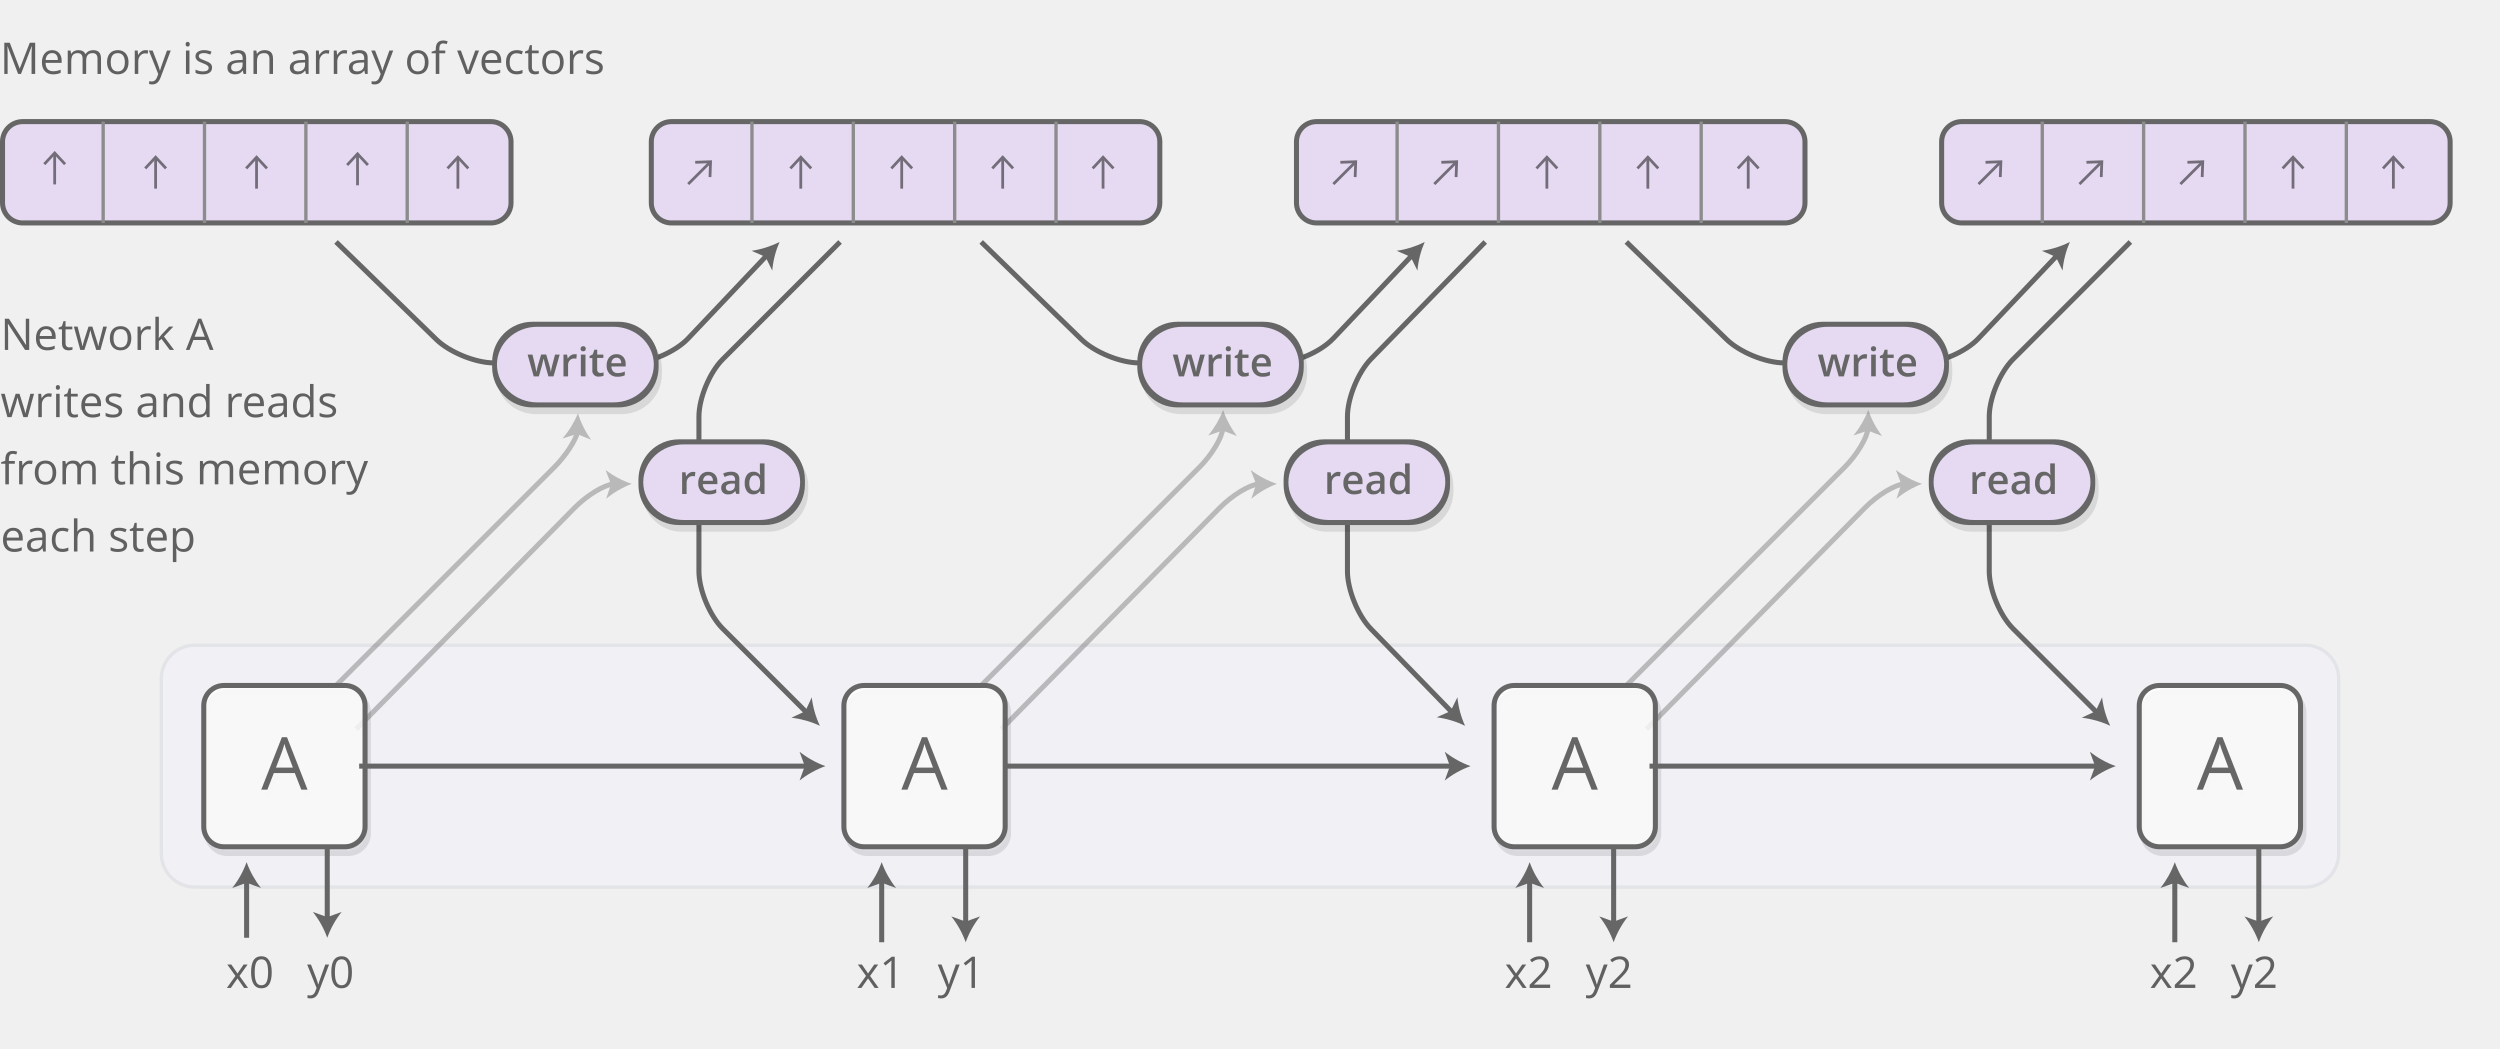
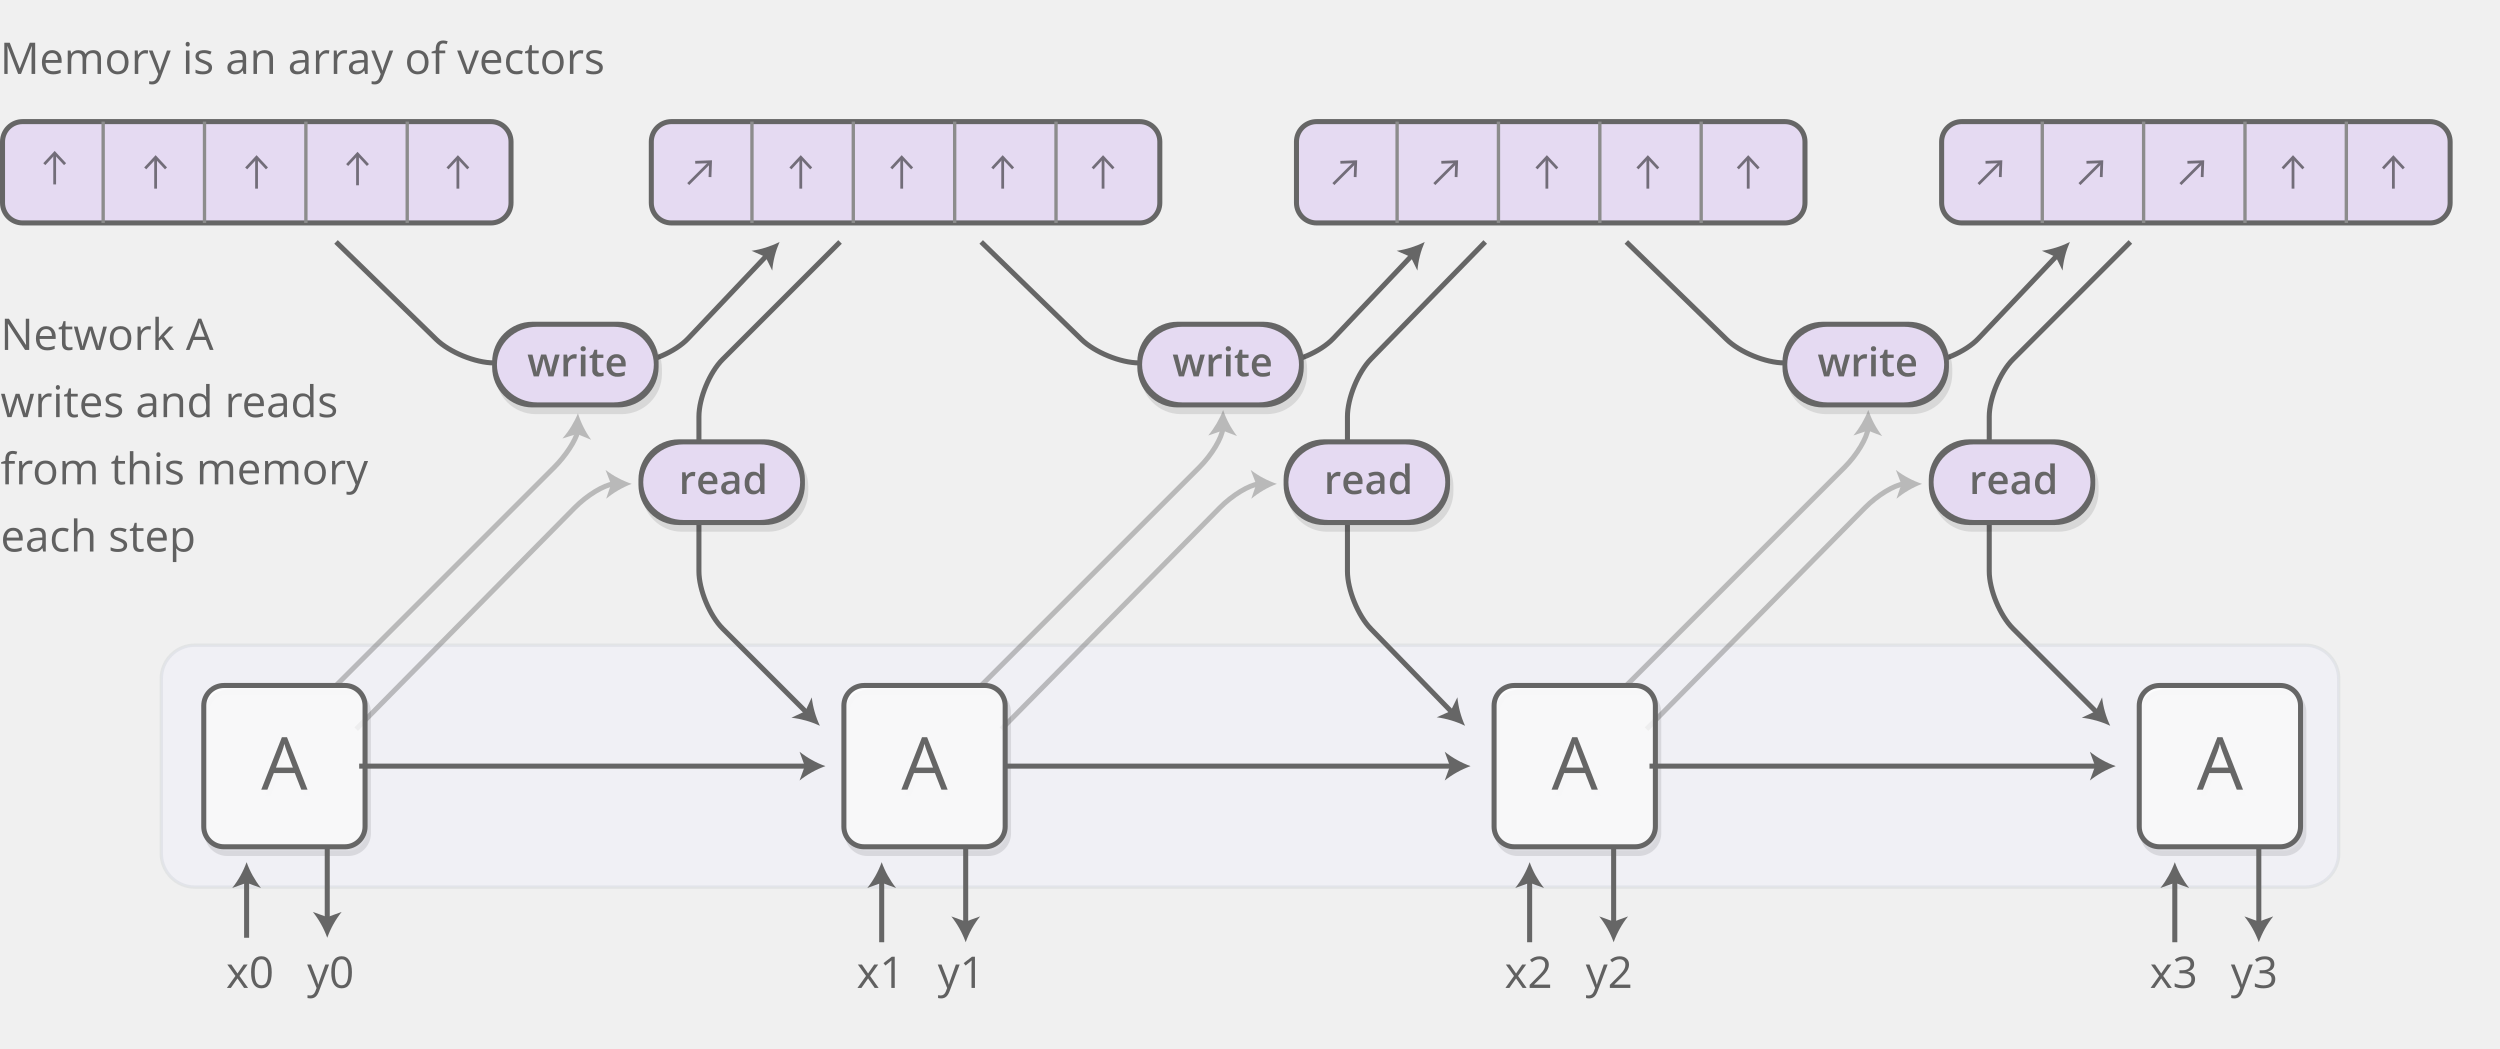
- <svg xmlns="http://www.w3.org/2000/svg" xmlns:xlink="http://www.w3.org/1999/xlink" id="background" viewBox="0 0 744 312">
+ <svg xmlns="http://www.w3.org/2000/svg" xmlns:xlink="http://www.w3.org/1999/xlink" id="background" width="744" height="312" viewBox="0 0 744 312">
  <defs>
    <symbol id="array-small" data-name="array-small" viewBox="0 0 152.83 31.66">
      <rect x="0.75" y="0.75" width="151.33" height="30.16" rx="6" ry="6" fill="#e5daf2" stroke="#666" stroke-miterlimit="10" stroke-width="1.5" />
      <line x1="30.7" y1="30.91" x2="30.7" y2="0.75" fill="none" stroke="#8c8c8c" stroke-miterlimit="10" />
      <line x1="60.86" y1="30.91" x2="60.86" y2="0.75" fill="none" stroke="#8c8c8c" stroke-miterlimit="10" />
      <line x1="91.03" y1="30.91" x2="91.03" y2="0.75" fill="none" stroke="#8c8c8c" stroke-miterlimit="10" />
      <line x1="121.19" y1="30.91" x2="121.19" y2="0.75" fill="none" stroke="#8c8c8c" stroke-miterlimit="10" />
    </symbol>
    <symbol id="rnn-bg" data-name="rnn-bg" viewBox="0 0 49.5 49.5">
      <rect x="0.75" y="0.75" width="48" height="48" rx="6" ry="6" fill="#fff" fill-opacity="0.8" stroke="#666" stroke-width="1.5" />
    </symbol>
    <symbol id="rnn-a" data-name="rnn-a" viewBox="0 0 49.5 49.5">
      <use id="rnn-bg-3" data-name="rnn-bg" width="49.5" height="49.5" xlink:href="#rnn-bg" />
      <path d="M29.77,31.75l-1.93-4.94H21.6l-1.91,4.94H17.86L24,16.14h1.52l6.11,15.61H29.77Zm-2.5-6.57-1.81-4.82q-0.35-.91-0.72-2.24a20.34,20.34,0,0,1-.67,2.24l-1.83,4.82h5Z" fill="#666" />
    </symbol>
    <symbol id="op-read" data-name="op-read" viewBox="0 0 49.54 25.5">
      <g id="_Group_4" data-name="&lt;Group&gt;">
        <g>
          <path d="M48.83,12.75a12,12,0,0,1-12,12H12.71a12,12,0,1,1,0-24H36.83a12,12,0,0,1,12,12h0Z" fill="#e5daf2" />
          <path d="M49.54,13.5a12,12,0,0,1-12,12H12a12,12,0,0,1-12-12V12A12,12,0,0,1,12,0H37.54a12,12,0,0,1,12,12v1.5ZM1.43,12.75c0,6.19,5.4,11.25,12,11.25H36.12c6.6,0,12-5.06,12-11.25S42.72,1.5,36.12,1.5H13.43C6.83,1.5,1.43,6.56,1.43,12.75Z" fill="#666" />
        </g>
      </g>
      <g>
        <path d="M16.25,9.67a3.31,3.31,0,0,1,.69.06L16.8,11a2.6,2.6,0,0,0-.61-0.07,1.76,1.76,0,0,0-1.34.54,2,2,0,0,0-.51,1.4v3.39H13V9.79H14l0.18,1.14h0.07A2.57,2.57,0,0,1,15.13,10,2,2,0,0,1,16.25,9.67Z" fill="#666" />
        <path d="M21,16.38a3.13,3.13,0,0,1-2.36-.88,3.35,3.35,0,0,1-.85-2.43,3.67,3.67,0,0,1,.79-2.5,2.73,2.73,0,0,1,2.17-.91,2.67,2.67,0,0,1,2,.78,3,3,0,0,1,.74,2.14v0.74H19.16a2.13,2.13,0,0,0,.51,1.45,1.78,1.78,0,0,0,1.35.51,5,5,0,0,0,1.07-.11,5.61,5.61,0,0,0,1.06-.36v1.12a4.23,4.23,0,0,1-1,.34A6.25,6.25,0,0,1,21,16.38Zm-0.25-5.67a1.38,1.38,0,0,0-1.05.42,2,2,0,0,0-.47,1.21h2.94a1.79,1.79,0,0,0-.39-1.22A1.32,1.32,0,0,0,20.71,10.71Z" fill="#666" />
        <path d="M29.1,16.27l-0.28-.9h0a2.65,2.65,0,0,1-.94.81,3,3,0,0,1-1.22.21,2.06,2.06,0,0,1-1.49-.52,1.93,1.93,0,0,1-.54-1.46,1.71,1.71,0,0,1,.74-1.51,4.29,4.29,0,0,1,2.27-.56l1.12,0V12A1.31,1.31,0,0,0,28.43,11a1.18,1.18,0,0,0-.9-0.31,3.11,3.11,0,0,0-1,.15,7.21,7.21,0,0,0-.88.35l-0.45-1a4.79,4.79,0,0,1,1.15-.42,5.31,5.31,0,0,1,1.18-.14,2.8,2.8,0,0,1,1.87.54,2.11,2.11,0,0,1,.63,1.69v4.37h-1Zm-2.05-.94a1.71,1.71,0,0,0,1.2-.42,1.52,1.52,0,0,0,.45-1.17V13.17l-0.83,0a2.85,2.85,0,0,0-1.42.33,1,1,0,0,0-.44.89,0.87,0.87,0,0,0,.26.67A1.11,1.11,0,0,0,27.05,15.33Z" fill="#666" />
        <path d="M34.19,16.38a2.26,2.26,0,0,1-1.89-.88A4,4,0,0,1,31.62,13a4,4,0,0,1,.69-2.48,2.28,2.28,0,0,1,1.91-.89,2.23,2.23,0,0,1,1.95.94h0.07a8.25,8.25,0,0,1-.1-1.1V7.15h1.38v9.12H36.44l-0.24-.85H36.13A2.2,2.2,0,0,1,34.19,16.38Zm0.37-1.11a1.5,1.5,0,0,0,1.24-.48,2.51,2.51,0,0,0,.4-1.55V13a2.9,2.9,0,0,0-.4-1.74,1.48,1.48,0,0,0-1.25-.52,1.27,1.27,0,0,0-1.12.59A3,3,0,0,0,33,13.06a2.94,2.94,0,0,0,.38,1.64A1.29,1.29,0,0,0,34.56,15.27Z" fill="#666" />
      </g>
    </symbol>
    <symbol id="op-write" data-name="op-write" viewBox="0 0 49.54 25.5">
      <g id="_Group_6" data-name="&lt;Group&gt;">
        <g>
          <path d="M48.83,12.75a12,12,0,0,1-12,12H12.71a12,12,0,1,1,0-24H36.83a12,12,0,0,1,12,12h0Z" fill="#e5daf2" />
          <path d="M49.54,13.5a12,12,0,0,1-12,12H12a12,12,0,0,1-12-12V12A12,12,0,0,1,12,0H37.54a12,12,0,0,1,12,12v1.5ZM1.43,12.75c0,6.19,5.4,11.25,12,11.25H36.12c6.6,0,12-5.06,12-11.25S42.72,1.5,36.12,1.5H13.43C6.83,1.5,1.43,6.56,1.43,12.75Z" fill="#666" />
        </g>
      </g>
      <g>
        <path d="M16.74,16.25l-0.84-3q-0.15-.48-0.55-2.23H15.3q-0.34,1.58-.54,2.24l-0.86,3H12.37L10.56,9.77H12L12.79,13q0.28,1.18.4,2h0q0.06-.43.18-1t0.21-.83l1-3.41h1.51l1,3.41q0.09,0.29.22,0.88a6.76,6.76,0,0,1,.16.92h0a18,18,0,0,1,.41-2l0.84-3.19h1.38l-1.83,6.48H16.74Z" fill="#666" />
        <path d="M24.51,9.65a3.31,3.31,0,0,1,.69.06L25.06,11a2.6,2.6,0,0,0-.61-0.07,1.76,1.76,0,0,0-1.34.54,2,2,0,0,0-.51,1.4v3.39H21.23V9.77H22.3l0.18,1.14h0.07A2.57,2.57,0,0,1,23.4,10,2,2,0,0,1,24.51,9.65Z" fill="#666" />
        <path d="M26.32,8.05a0.76,0.76,0,0,1,.2-0.57,0.79,0.79,0,0,1,.58-0.2,0.77,0.77,0,0,1,.57.2,0.76,0.76,0,0,1,.2.57,0.75,0.75,0,0,1-.2.55,0.76,0.76,0,0,1-.57.2,0.78,0.78,0,0,1-.58-0.2A0.75,0.75,0,0,1,26.32,8.05Zm1.46,8.2H26.4V9.77h1.38v6.48Z" fill="#666" />
        <path d="M32.16,15.25a3.35,3.35,0,0,0,1-.16v1a2.78,2.78,0,0,1-.59.17,4.06,4.06,0,0,1-.75.07,1.78,1.78,0,0,1-2-2.06V10.81H29V10.2l0.95-.5,0.47-1.37h0.85V9.77H33.1v1H31.26v3.47a1,1,0,0,0,.25.74A0.91,0.91,0,0,0,32.16,15.25Z" fill="#666" />
        <path d="M37.29,16.37a3.13,3.13,0,0,1-2.36-.88,3.35,3.35,0,0,1-.85-2.43,3.67,3.67,0,0,1,.79-2.5A2.73,2.73,0,0,1,37,9.65a2.67,2.67,0,0,1,2,.78,3,3,0,0,1,.74,2.14v0.74H35.49A2.13,2.13,0,0,0,36,14.77a1.78,1.78,0,0,0,1.35.51,5,5,0,0,0,1.07-.11,5.61,5.61,0,0,0,1.06-.36v1.12a4.23,4.23,0,0,1-1,.34A6.25,6.25,0,0,1,37.29,16.37ZM37,10.7a1.38,1.38,0,0,0-1.05.42,2,2,0,0,0-.47,1.21h2.94a1.79,1.79,0,0,0-.39-1.22A1.32,1.32,0,0,0,37,10.7Z" fill="#666" />
      </g>
    </symbol>
    <symbol id="array-vector" data-name="array-vector" viewBox="0 0 36 36">
      <rect width="36" height="36" fill="#d8c2f2" opacity="0" />
      <g opacity="0.5">
        <g>
          <line x1="18" y1="24" x2="18" y2="13.08" fill="none" stroke="#000" stroke-miterlimit="10" />
          <polygon points="22.09 16.4 21.36 17.08 18 13.47 14.64 17.08 13.91 16.4 18 12 22.09 16.4" />
        </g>
      </g>
    </symbol>
  </defs>
  <g id="_Group_" data-name="&lt;Group&gt;">
    <rect x="48" y="192" width="648" height="72" rx="10" ry="10" fill="#f0f0f5" />
    <g opacity="0.1">
      <rect x="48" y="192" width="648" height="72" rx="10" ry="10" fill="none" stroke="#667780" />
    </g>
  </g>
  <use id="array-small-3" data-name="array-small" width="152.83" height="31.66" transform="translate(0 35.44)" xlink:href="#array-small" />
  <use width="152.83" height="31.66" transform="translate(193.08 35.44)" xlink:href="#array-small" />
  <use width="152.83" height="31.66" transform="translate(385.08 35.44)" xlink:href="#array-small" />
  <use id="array-small-10" data-name="array-small" width="152.83" height="31.66" transform="translate(577.08 35.44)" xlink:href="#array-small" />
  <g id="_Group_2" data-name="&lt;Group&gt;">
    <g opacity="0.1">
      <rect x="637.64" y="206" width="48" height="48" rx="6" ry="6" opacity="0.8" />
      <rect x="637.64" y="206" width="48" height="48" rx="6" ry="6" fill="none" stroke="#000" stroke-width="1.5" />
      <path d="M666.66,237l-1.93-4.94h-6.23L656.58,237h-1.83l6.14-15.61h1.52L668.53,237h-1.87Zm-2.5-6.57-1.81-4.82q-0.35-.91-0.72-2.24a20.34,20.34,0,0,1-.67,2.24l-1.83,4.82h5Z" />
    </g>
    <use width="49.5" height="49.5" transform="translate(635.89 203.25)" xlink:href="#rnn-a" />
  </g>
  <g>
    <path d="M100,72l29.83,29c3.94,3.84,11.67,7,17.17,7h40.89c5.5,0,13.1-3.27,16.88-7.26l23.5-24.8" fill="none" stroke="#666" stroke-miterlimit="10" stroke-width="1.5" />
    <path d="M232,72a27.2,27.2,0,0,0-2.18,8.53l-2-4.07-4.17-1.82A27.18,27.18,0,0,0,232,72Z" fill="#666" />
  </g>
  <g>
    <path d="M250,72l-34.93,34.93C211.18,110.82,208,118.5,208,124v46c0,5.5,3.18,13.18,7.07,17.07l25.09,25.09" fill="none" stroke="#666" stroke-miterlimit="10" stroke-width="1.5" />
    <path d="M244,216a27.2,27.2,0,0,0-8.47-2.41l4.12-1.93,1.93-4.12A27.17,27.17,0,0,0,244,216Z" fill="#666" />
  </g>
  <g id="_Group_3" data-name="&lt;Group&gt;">
    <g opacity="0.1">
      <path d="M239.83,145.5a12,12,0,0,1-12,12H203.71a12,12,0,0,1,0-24h24.12a12,12,0,0,1,12,12h0Z" />
      <path d="M240.54,146.25a12,12,0,0,1-12,12H203a12,12,0,0,1-12-12v-1.5a12,12,0,0,1,12-12h25.54a12,12,0,0,1,12,12v1.5Zm-48.12-.75c0,6.19,5.4,11.25,12,11.25h22.69c6.6,0,12-5.06,12-11.25s-5.4-11.25-12-11.25H204.43C197.83,134.25,192.43,139.31,192.43,145.5Z" />
      <path d="M207.25,142.42a3.31,3.31,0,0,1,.69.06l-0.13,1.28a2.6,2.6,0,0,0-.61-0.07,1.76,1.76,0,0,0-1.34.54,2,2,0,0,0-.51,1.4V149H204v-6.48H205l0.18,1.14h0.07a2.57,2.57,0,0,1,.84-0.92A2,2,0,0,1,207.25,142.42Z" />
      <path d="M212,149.13a3.13,3.13,0,0,1-2.36-.88,3.35,3.35,0,0,1-.85-2.43,3.67,3.67,0,0,1,.79-2.5,2.73,2.73,0,0,1,2.17-.91,2.67,2.67,0,0,1,2,.78,3,3,0,0,1,.74,2.14v0.74h-4.32a2.13,2.13,0,0,0,.51,1.45A1.78,1.78,0,0,0,212,148a5,5,0,0,0,1.07-.11,5.61,5.61,0,0,0,1.06-.36v1.12a4.23,4.23,0,0,1-1,.34A6.25,6.25,0,0,1,212,149.13Zm-0.25-5.67a1.38,1.38,0,0,0-1.05.42,2,2,0,0,0-.47,1.21h2.94a1.79,1.79,0,0,0-.39-1.22A1.32,1.32,0,0,0,211.71,143.46Z" />
      <path d="M220.1,149l-0.28-.9h0a2.65,2.65,0,0,1-.94.81,3,3,0,0,1-1.22.21,2.06,2.06,0,0,1-1.49-.52,1.93,1.93,0,0,1-.54-1.46,1.71,1.71,0,0,1,.74-1.51,4.29,4.29,0,0,1,2.27-.56l1.12,0v-0.35a1.31,1.31,0,0,0-.29-0.93,1.18,1.18,0,0,0-.9-0.31,3.11,3.11,0,0,0-1,.15,7.21,7.21,0,0,0-.88.35l-0.45-1a4.79,4.79,0,0,1,1.15-.42,5.31,5.31,0,0,1,1.18-.14,2.8,2.8,0,0,1,1.87.54,2.11,2.11,0,0,1,.63,1.69V149h-1Zm-2.05-.94a1.71,1.71,0,0,0,1.2-.42,1.52,1.52,0,0,0,.45-1.17v-0.56l-0.83,0a2.85,2.85,0,0,0-1.42.33,1,1,0,0,0-.44.89,0.87,0.87,0,0,0,.26.67A1.11,1.11,0,0,0,218.05,148.08Z" />
      <path d="M225.19,149.13a2.26,2.26,0,0,1-1.89-.88,4.82,4.82,0,0,1,0-4.95,2.28,2.28,0,0,1,1.91-.89,2.23,2.23,0,0,1,1.95.94h0.07a8.25,8.25,0,0,1-.1-1.1V139.9h1.38V149h-1.08l-0.24-.85h-0.06A2.2,2.2,0,0,1,225.19,149.13Zm0.37-1.11a1.5,1.5,0,0,0,1.24-.48,2.51,2.51,0,0,0,.4-1.55V145.8a2.9,2.9,0,0,0-.4-1.74,1.48,1.48,0,0,0-1.25-.52,1.27,1.27,0,0,0-1.12.59,3,3,0,0,0-.39,1.68,2.94,2.94,0,0,0,.38,1.64A1.29,1.29,0,0,0,225.56,148Z" />
    </g>
    <use width="49.54" height="25.5" transform="translate(190 130.75)" xlink:href="#op-read" />
  </g>
  <g id="_Group_5" data-name="&lt;Group&gt;">
    <g opacity="0.1">
      <path d="M196.29,110.5a12,12,0,0,1-12,12H160.17a12,12,0,1,1,0-24h24.12a12,12,0,0,1,12,12h0Z" />
      <path d="M197,111.25a12,12,0,0,1-12,12H159.46a12,12,0,0,1-12-12v-1.5a12,12,0,0,1,12-12H185a12,12,0,0,1,12,12v1.5Zm-48.12-.75c0,6.19,5.4,11.25,12,11.25h22.69c6.6,0,12-5.06,12-11.25s-5.4-11.25-12-11.25H160.88C154.28,99.25,148.88,104.31,148.88,110.5Z" />
      <path d="M164.19,114l-0.84-3q-0.15-.48-0.55-2.23h-0.05q-0.34,1.58-.54,2.24l-0.86,3h-1.52L158,107.52h1.41l0.83,3.19q0.28,1.18.4,2h0q0.06-.43.18-1t0.21-.83l1-3.41h1.51l1,3.41q0.09,0.29.22,0.88a6.76,6.76,0,0,1,.16.92h0a18,18,0,0,1,.41-2l0.84-3.19h1.38L165.74,114h-1.55Z" />
      <path d="M172,107.4a3.31,3.31,0,0,1,.69.06l-0.13,1.28a2.6,2.6,0,0,0-.61-0.07,1.76,1.76,0,0,0-1.34.54,2,2,0,0,0-.51,1.4V114h-1.38v-6.48h1.08l0.18,1.14H170a2.57,2.57,0,0,1,.84-0.92A2,2,0,0,1,172,107.4Z" />
      <path d="M173.77,105.8a0.76,0.76,0,0,1,.2-0.57,0.79,0.79,0,0,1,.58-0.2,0.77,0.77,0,0,1,.57.2,0.76,0.76,0,0,1,.2.57,0.75,0.75,0,0,1-.2.55,0.76,0.76,0,0,1-.57.2,0.78,0.78,0,0,1-.58-0.2A0.75,0.75,0,0,1,173.77,105.8Zm1.46,8.2h-1.38v-6.48h1.38V114Z" />
      <path d="M179.62,113a3.35,3.35,0,0,0,1-.16v1a2.78,2.78,0,0,1-.59.17,4.06,4.06,0,0,1-.75.07,1.78,1.78,0,0,1-2-2.06v-3.49h-0.88V108l0.95-.5,0.47-1.37h0.85v1.44h1.85v1h-1.85V112a1,1,0,0,0,.25.74A0.91,0.91,0,0,0,179.62,113Z" />
      <path d="M184.75,114.12a3.13,3.13,0,0,1-2.36-.88,3.35,3.35,0,0,1-.85-2.43,3.67,3.67,0,0,1,.79-2.5,2.73,2.73,0,0,1,2.17-.91,2.67,2.67,0,0,1,2,.78,3,3,0,0,1,.74,2.14v0.74h-4.32a2.13,2.13,0,0,0,.51,1.45,1.78,1.78,0,0,0,1.35.51,5,5,0,0,0,1.07-.11,5.61,5.61,0,0,0,1.06-.36v1.12a4.23,4.23,0,0,1-1,.34A6.25,6.25,0,0,1,184.75,114.12Zm-0.25-5.67a1.38,1.38,0,0,0-1.05.42,2,2,0,0,0-.47,1.21h2.94a1.79,1.79,0,0,0-.39-1.22A1.32,1.32,0,0,0,184.5,108.45Z" />
    </g>
    <use width="49.54" height="25.5" transform="translate(146.46 95.75)" xlink:href="#op-write" />
  </g>
  <g opacity="0.4">
    <g>
      <path d="M100,204l64.93-64.93c3.45-3.45,6.35-7.94,7-10.64" fill="none" stroke="#666" stroke-miterlimit="10" stroke-width="1.5" />
      <path d="M172,123a27.2,27.2,0,0,0,3.93,7.88l-4.21-1.74-4.34,1.36A27.17,27.17,0,0,0,172,123Z" fill="#666" />
    </g>
  </g>
  <g>
    <path d="M292,72l29.83,29c3.94,3.84,11.67,7,17.17,7h40.89c5.5,0,13.1-3.27,16.88-7.26l23.5-24.8" fill="none" stroke="#666" stroke-miterlimit="10" stroke-width="1.5" />
    <path d="M424,72a27.2,27.2,0,0,0-2.18,8.53l-2-4.07-4.17-1.82A27.18,27.18,0,0,0,424,72Z" fill="#666" />
  </g>
  <g>
    <path d="M442,72l-34,34.84c-3.84,3.94-7,11.66-7,17.16v46c0,5.5,3.14,13.23,7,17.17l24.24,24.94" fill="none" stroke="#666" stroke-miterlimit="10" stroke-width="1.5" />
    <path d="M436,216a27.2,27.2,0,0,0-8.43-2.53l4.15-1.87,2-4.09A27.18,27.18,0,0,0,436,216Z" fill="#666" />
  </g>
  <g id="_Group_7" data-name="&lt;Group&gt;">
    <g opacity="0.1">
      <path d="M431.83,145.5a12,12,0,0,1-12,12H395.71a12,12,0,0,1,0-24h24.12a12,12,0,0,1,12,12h0Z" />
      <path d="M432.54,146.25a12,12,0,0,1-12,12H395a12,12,0,0,1-12-12v-1.5a12,12,0,0,1,12-12h25.54a12,12,0,0,1,12,12v1.5Zm-48.12-.75c0,6.19,5.4,11.25,12,11.25h22.69c6.6,0,12-5.06,12-11.25s-5.4-11.25-12-11.25H396.43C389.83,134.25,384.43,139.31,384.43,145.5Z" />
      <path d="M399.25,142.42a3.31,3.31,0,0,1,.69.06l-0.13,1.28a2.6,2.6,0,0,0-.61-0.07,1.76,1.76,0,0,0-1.34.54,2,2,0,0,0-.51,1.4V149H396v-6.48H397l0.18,1.14h0.07a2.57,2.57,0,0,1,.84-0.92A2,2,0,0,1,399.25,142.42Z" />
      <path d="M404,149.13a3.13,3.13,0,0,1-2.36-.88,3.35,3.35,0,0,1-.85-2.43,3.67,3.67,0,0,1,.79-2.5,2.73,2.73,0,0,1,2.17-.91,2.67,2.67,0,0,1,2,.78,3,3,0,0,1,.74,2.14v0.74h-4.32a2.13,2.13,0,0,0,.51,1.45A1.78,1.78,0,0,0,404,148a5,5,0,0,0,1.07-.11,5.61,5.61,0,0,0,1.06-.36v1.12a4.23,4.23,0,0,1-1,.34A6.25,6.25,0,0,1,404,149.13Zm-0.25-5.67a1.38,1.38,0,0,0-1.05.42,2,2,0,0,0-.47,1.21h2.94a1.79,1.79,0,0,0-.39-1.22A1.32,1.32,0,0,0,403.71,143.46Z" />
      <path d="M412.1,149l-0.28-.9h0a2.65,2.65,0,0,1-.94.81,3,3,0,0,1-1.22.21,2.06,2.06,0,0,1-1.49-.52,1.93,1.93,0,0,1-.54-1.46,1.71,1.71,0,0,1,.74-1.51,4.29,4.29,0,0,1,2.27-.56l1.12,0v-0.35a1.31,1.31,0,0,0-.29-0.93,1.18,1.18,0,0,0-.9-0.31,3.11,3.11,0,0,0-1,.15,7.21,7.21,0,0,0-.88.35l-0.45-1a4.79,4.79,0,0,1,1.15-.42,5.31,5.31,0,0,1,1.18-.14,2.8,2.8,0,0,1,1.87.54,2.11,2.11,0,0,1,.63,1.69V149h-1Zm-2.05-.94a1.71,1.71,0,0,0,1.2-.42,1.52,1.52,0,0,0,.45-1.17v-0.56l-0.83,0a2.85,2.85,0,0,0-1.42.33,1,1,0,0,0-.44.89,0.87,0.87,0,0,0,.26.67A1.11,1.11,0,0,0,410.05,148.08Z" />
      <path d="M417.19,149.13a2.26,2.26,0,0,1-1.89-.88,4.82,4.82,0,0,1,0-4.95,2.28,2.28,0,0,1,1.91-.89,2.23,2.23,0,0,1,1.95.94h0.07a8.25,8.25,0,0,1-.1-1.1V139.9h1.38V149h-1.08l-0.24-.85h-0.06A2.2,2.2,0,0,1,417.19,149.13Zm0.37-1.11a1.5,1.5,0,0,0,1.24-.48,2.51,2.51,0,0,0,.4-1.55V145.8a2.9,2.9,0,0,0-.4-1.74,1.48,1.48,0,0,0-1.25-.52,1.27,1.27,0,0,0-1.12.59,3,3,0,0,0-.39,1.68,2.94,2.94,0,0,0,.38,1.64A1.29,1.29,0,0,0,417.56,148Z" />
    </g>
    <use width="49.54" height="25.5" transform="translate(382 130.75)" xlink:href="#op-read" />
  </g>
  <g id="_Group_9" data-name="&lt;Group&gt;">
    <g opacity="0.1">
      <path d="M388.29,110.5a12,12,0,0,1-12,12H352.17a12,12,0,1,1,0-24h24.12a12,12,0,0,1,12,12h0Z" />
      <path d="M389,111.25a12,12,0,0,1-12,12H351.46a12,12,0,0,1-12-12v-1.5a12,12,0,0,1,12-12H377a12,12,0,0,1,12,12v1.5Zm-48.12-.75c0,6.19,5.4,11.25,12,11.25h22.69c6.6,0,12-5.06,12-11.25s-5.4-11.25-12-11.25H352.88C346.28,99.25,340.88,104.31,340.88,110.5Z" />
      <path d="M356.19,114l-0.84-3q-0.15-.48-0.55-2.23h-0.05q-0.34,1.58-.54,2.24l-0.86,3h-1.52L350,107.52h1.41l0.83,3.19q0.28,1.18.4,2h0q0.06-.43.18-1t0.21-.83l1-3.41h1.51l1,3.41q0.09,0.29.22,0.88a6.76,6.76,0,0,1,.16.92h0a18,18,0,0,1,.41-2l0.84-3.19h1.38L357.74,114h-1.55Z" />
      <path d="M364,107.4a3.31,3.31,0,0,1,.69.06l-0.13,1.28a2.6,2.6,0,0,0-.61-0.07,1.76,1.76,0,0,0-1.34.54,2,2,0,0,0-.51,1.4V114h-1.38v-6.48h1.08l0.18,1.14H362a2.57,2.57,0,0,1,.84-0.92A2,2,0,0,1,364,107.4Z" />
      <path d="M365.77,105.8a0.76,0.76,0,0,1,.2-0.57,0.79,0.79,0,0,1,.58-0.2,0.77,0.77,0,0,1,.57.2,0.76,0.76,0,0,1,.2.57,0.75,0.75,0,0,1-.2.55,0.76,0.76,0,0,1-.57.2,0.78,0.78,0,0,1-.58-0.2A0.75,0.75,0,0,1,365.77,105.8Zm1.46,8.2h-1.38v-6.48h1.38V114Z" />
      <path d="M371.62,113a3.35,3.35,0,0,0,1-.16v1a2.78,2.78,0,0,1-.59.17,4.06,4.06,0,0,1-.75.07,1.78,1.78,0,0,1-2-2.06v-3.49h-0.88V108l0.95-.5,0.47-1.37h0.85v1.44h1.85v1h-1.85V112a1,1,0,0,0,.25.74A0.91,0.91,0,0,0,371.62,113Z" />
      <path d="M376.75,114.12a3.13,3.13,0,0,1-2.36-.88,3.35,3.35,0,0,1-.85-2.43,3.67,3.67,0,0,1,.79-2.5,2.73,2.73,0,0,1,2.17-.91,2.67,2.67,0,0,1,2,.78,3,3,0,0,1,.74,2.14v0.74h-4.32a2.13,2.13,0,0,0,.51,1.45,1.78,1.78,0,0,0,1.35.51,5,5,0,0,0,1.07-.11,5.61,5.61,0,0,0,1.06-.36v1.12a4.23,4.23,0,0,1-1,.34A6.25,6.25,0,0,1,376.75,114.12Zm-0.25-5.67a1.38,1.38,0,0,0-1.05.42,2,2,0,0,0-.47,1.21h2.94a1.79,1.79,0,0,0-.39-1.22A1.32,1.32,0,0,0,376.5,108.45Z" />
    </g>
    <use width="49.54" height="25.5" transform="translate(338.46 95.75)" xlink:href="#op-write" />
  </g>
  <g opacity="0.4">
    <g>
      <path d="M292,204l64.93-64.93c3.7-3.7,6.75-8.78,7-11.64" fill="none" stroke="#666" stroke-miterlimit="10" stroke-width="1.5" />
      <path d="M364,122a27.2,27.2,0,0,0,4.13,7.77l-4.25-1.63-4.31,1.46A27.18,27.18,0,0,0,364,122Z" fill="#666" />
    </g>
  </g>
  <g>
    <path d="M484,72l29.83,29c3.94,3.84,11.67,7,17.17,7h40.89c5.5,0,13.1-3.27,16.88-7.26l23.5-24.8" fill="none" stroke="#666" stroke-miterlimit="10" stroke-width="1.5" />
    <path d="M616,72a27.2,27.2,0,0,0-2.18,8.53l-2-4.07-4.17-1.82A27.18,27.18,0,0,0,616,72Z" fill="#666" />
  </g>
  <g>
    <path d="M634,72l-34.93,34.93C595.18,110.82,592,118.5,592,124v46c0,5.5,3.18,13.18,7.07,17.07l25.09,25.09" fill="none" stroke="#666" stroke-miterlimit="10" stroke-width="1.5" />
    <path d="M628,216a27.2,27.2,0,0,0-8.47-2.41l4.12-1.93,1.93-4.12A27.18,27.18,0,0,0,628,216Z" fill="#666" />
  </g>
  <g id="_Group_11" data-name="&lt;Group&gt;">
    <g opacity="0.1">
      <path d="M623.83,145.5a12,12,0,0,1-12,12H587.71a12,12,0,0,1,0-24h24.12a12,12,0,0,1,12,12h0Z" />
      <path d="M624.54,146.25a12,12,0,0,1-12,12H587a12,12,0,0,1-12-12v-1.5a12,12,0,0,1,12-12h25.54a12,12,0,0,1,12,12v1.5Zm-48.12-.75c0,6.19,5.4,11.25,12,11.25h22.69c6.6,0,12-5.06,12-11.25s-5.4-11.25-12-11.25H588.43C581.83,134.25,576.43,139.31,576.43,145.5Z" />
      <path d="M591.25,142.42a3.31,3.31,0,0,1,.69.06l-0.13,1.28a2.6,2.6,0,0,0-.61-0.07,1.76,1.76,0,0,0-1.34.54,2,2,0,0,0-.51,1.4V149H588v-6.48H589l0.18,1.14h0.07a2.57,2.57,0,0,1,.84-0.92A2,2,0,0,1,591.25,142.42Z" />
      <path d="M596,149.13a3.13,3.13,0,0,1-2.36-.88,3.35,3.35,0,0,1-.85-2.43,3.67,3.67,0,0,1,.79-2.5,2.73,2.73,0,0,1,2.17-.91,2.67,2.67,0,0,1,2,.78,3,3,0,0,1,.74,2.14v0.74h-4.32a2.13,2.13,0,0,0,.51,1.45A1.78,1.78,0,0,0,596,148a5,5,0,0,0,1.07-.11,5.61,5.61,0,0,0,1.06-.36v1.12a4.23,4.23,0,0,1-1,.34A6.25,6.25,0,0,1,596,149.13Zm-0.25-5.67a1.38,1.38,0,0,0-1.05.42,2,2,0,0,0-.47,1.21h2.94a1.79,1.79,0,0,0-.39-1.22A1.32,1.32,0,0,0,595.71,143.46Z" />
      <path d="M604.1,149l-0.28-.9h0a2.65,2.65,0,0,1-.94.81,3,3,0,0,1-1.22.21,2.06,2.06,0,0,1-1.49-.52,1.93,1.93,0,0,1-.54-1.46,1.71,1.71,0,0,1,.74-1.51,4.29,4.29,0,0,1,2.27-.56l1.12,0v-0.35a1.31,1.31,0,0,0-.29-0.93,1.18,1.18,0,0,0-.9-0.31,3.11,3.11,0,0,0-1,.15,7.21,7.21,0,0,0-.88.35l-0.45-1a4.79,4.79,0,0,1,1.15-.42,5.31,5.31,0,0,1,1.18-.14,2.8,2.8,0,0,1,1.87.54,2.11,2.11,0,0,1,.63,1.69V149h-1Zm-2.05-.94a1.71,1.71,0,0,0,1.2-.42,1.52,1.52,0,0,0,.45-1.17v-0.56l-0.83,0a2.85,2.85,0,0,0-1.42.33,1,1,0,0,0-.44.89,0.87,0.87,0,0,0,.26.67A1.11,1.11,0,0,0,602.05,148.08Z" />
      <path d="M609.19,149.13a2.26,2.26,0,0,1-1.89-.88,4.82,4.82,0,0,1,0-4.95,2.28,2.28,0,0,1,1.91-.89,2.23,2.23,0,0,1,1.95.94h0.07a8.25,8.25,0,0,1-.1-1.1V139.9h1.38V149h-1.08l-0.24-.85h-0.06A2.2,2.2,0,0,1,609.19,149.13Zm0.37-1.11a1.5,1.5,0,0,0,1.24-.48,2.51,2.51,0,0,0,.4-1.55V145.8a2.9,2.9,0,0,0-.4-1.74,1.48,1.48,0,0,0-1.25-.52,1.27,1.27,0,0,0-1.12.59,3,3,0,0,0-.39,1.68,2.94,2.94,0,0,0,.38,1.64A1.29,1.29,0,0,0,609.56,148Z" />
    </g>
    <use width="49.54" height="25.5" transform="translate(574 130.75)" xlink:href="#op-read" />
  </g>
  <g id="_Group_13" data-name="&lt;Group&gt;">
    <g opacity="0.1">
      <path d="M580.29,110.5a12,12,0,0,1-12,12H544.17a12,12,0,1,1,0-24h24.12a12,12,0,0,1,12,12h0Z" />
      <path d="M581,111.25a12,12,0,0,1-12,12H543.46a12,12,0,0,1-12-12v-1.5a12,12,0,0,1,12-12H569a12,12,0,0,1,12,12v1.5Zm-48.12-.75c0,6.19,5.4,11.25,12,11.25h22.69c6.6,0,12-5.06,12-11.25s-5.4-11.25-12-11.25H544.88C538.28,99.25,532.88,104.31,532.88,110.5Z" />
      <path d="M548.19,114l-0.84-3q-0.15-.48-0.55-2.23h-0.05q-0.34,1.58-.54,2.24l-0.86,3h-1.52L542,107.52h1.41l0.83,3.19q0.28,1.18.4,2h0q0.06-.43.18-1t0.21-.83l1-3.41h1.51l1,3.41q0.09,0.29.22,0.88a6.76,6.76,0,0,1,.16.92h0a18,18,0,0,1,.41-2l0.84-3.19h1.38L549.74,114h-1.55Z" />
      <path d="M556,107.4a3.31,3.31,0,0,1,.69.06l-0.13,1.28a2.6,2.6,0,0,0-.61-0.07,1.76,1.76,0,0,0-1.34.54,2,2,0,0,0-.51,1.4V114h-1.38v-6.48h1.08l0.18,1.14H554a2.57,2.57,0,0,1,.84-0.92A2,2,0,0,1,556,107.4Z" />
      <path d="M557.77,105.8a0.76,0.76,0,0,1,.2-0.57,0.79,0.79,0,0,1,.58-0.2,0.77,0.77,0,0,1,.57.2,0.76,0.76,0,0,1,.2.57,0.75,0.75,0,0,1-.2.55,0.76,0.76,0,0,1-.57.2,0.78,0.78,0,0,1-.58-0.2A0.75,0.75,0,0,1,557.77,105.8Zm1.46,8.2h-1.38v-6.48h1.38V114Z" />
      <path d="M563.62,113a3.35,3.35,0,0,0,1-.16v1a2.78,2.78,0,0,1-.59.17,4.06,4.06,0,0,1-.75.07,1.78,1.78,0,0,1-2-2.06v-3.49h-0.88V108l0.95-.5,0.47-1.37h0.85v1.44h1.85v1h-1.85V112a1,1,0,0,0,.25.74A0.91,0.91,0,0,0,563.62,113Z" />
      <path d="M568.75,114.12a3.13,3.13,0,0,1-2.36-.88,3.35,3.35,0,0,1-.85-2.43,3.67,3.67,0,0,1,.79-2.5,2.73,2.73,0,0,1,2.17-.91,2.67,2.67,0,0,1,2,.78,3,3,0,0,1,.74,2.14v0.74h-4.32a2.13,2.13,0,0,0,.51,1.45,1.78,1.78,0,0,0,1.35.51,5,5,0,0,0,1.07-.11,5.61,5.61,0,0,0,1.06-.36v1.12a4.23,4.23,0,0,1-1,.34A6.25,6.25,0,0,1,568.75,114.12Zm-0.25-5.67a1.38,1.38,0,0,0-1.05.42,2,2,0,0,0-.47,1.21h2.94a1.79,1.79,0,0,0-.39-1.22A1.32,1.32,0,0,0,568.5,108.45Z" />
    </g>
    <use width="49.54" height="25.5" transform="translate(530.46 95.75)" xlink:href="#op-write" />
  </g>
  <g opacity="0.4">
    <g>
      <path d="M484,204l64.93-64.93c3.7-3.7,6.75-8.78,7-11.64" fill="none" stroke="#666" stroke-miterlimit="10" stroke-width="1.5" />
      <path d="M556,122a27.2,27.2,0,0,0,4.13,7.77l-4.25-1.63-4.31,1.46A27.18,27.18,0,0,0,556,122Z" fill="#666" />
    </g>
  </g>
  <g opacity="0.4">
    <g>
      <path d="M106,217l65-65.88c3.67-3.72,8.74-6.8,11.59-7.1" fill="none" stroke="#666" stroke-miterlimit="10" stroke-width="1.5" />
      <path d="M188,144a27.2,27.2,0,0,0-7.61,4.43l1.46-4.31-1.63-4.25A27.18,27.18,0,0,0,188,144Z" fill="#666" />
    </g>
  </g>
  <g opacity="0.4">
    <g>
      <path d="M298,217l65-65.88c3.67-3.72,8.74-6.8,11.59-7.1" fill="none" stroke="#666" stroke-miterlimit="10" stroke-width="1.5" />
      <path d="M380,144a27.2,27.2,0,0,0-7.61,4.43l1.46-4.31-1.63-4.25A27.18,27.18,0,0,0,380,144Z" fill="#666" />
    </g>
  </g>
  <g opacity="0.4">
    <g>
      <path d="M490,217l65-65.88c3.67-3.72,8.74-6.8,11.59-7.1" fill="none" stroke="#666" stroke-miterlimit="10" stroke-width="1.5" />
      <path d="M572,144a27.2,27.2,0,0,0-7.61,4.43l1.46-4.31-1.63-4.25A27.18,27.18,0,0,0,572,144Z" fill="#666" />
    </g>
  </g>
  <g>
    <g opacity="0.1">
      <rect x="252.14" y="206" width="48" height="48" rx="6" ry="6" opacity="0.8" />
      <rect x="252.14" y="206" width="48" height="48" rx="6" ry="6" fill="none" stroke="#000" stroke-width="1.5" />
      <path d="M281.16,237l-1.93-4.94H273L271.08,237h-1.83l6.14-15.61h1.52L283,237h-1.87Zm-2.5-6.57-1.81-4.82q-0.35-.91-0.72-2.24a20.34,20.34,0,0,1-.67,2.24l-1.83,4.82h5Z" />
    </g>
    <use width="49.5" height="49.5" transform="translate(250.39 203.25)" xlink:href="#rnn-a" />
  </g>
  <g>
    <g opacity="0.1">
      <rect x="445.64" y="206" width="48" height="48" rx="6" ry="6" opacity="0.8" />
      <rect x="445.64" y="206" width="48" height="48" rx="6" ry="6" fill="none" stroke="#000" stroke-width="1.5" />
      <path d="M474.66,237l-1.93-4.94h-6.23L464.58,237h-1.83l6.14-15.61h1.52L476.53,237h-1.87Zm-2.5-6.57-1.81-4.82q-0.35-.91-0.72-2.24a20.34,20.34,0,0,1-.67,2.24l-1.83,4.82h5Z" />
    </g>
    <use width="49.5" height="49.5" transform="translate(443.89 203.25)" xlink:href="#rnn-a" />
  </g>
  <g>
    <g opacity="0.1">
      <rect x="61.64" y="206" width="48" height="48" rx="6" ry="6" opacity="0.8" />
      <rect x="61.64" y="206" width="48" height="48" rx="6" ry="6" fill="none" stroke="#000" stroke-width="1.5" />
      <path d="M90.66,237l-1.93-4.94H82.49L80.58,237H78.75l6.14-15.61h1.52L92.53,237H90.66Zm-2.5-6.57-1.81-4.82q-0.35-.91-0.72-2.24a20.34,20.34,0,0,1-.67,2.24l-1.83,4.82h5Z" />
    </g>
    <use width="49.5" height="49.5" transform="translate(59.89 203.25)" xlink:href="#rnn-a" />
  </g>
  <g opacity="0.6">
    <text transform="translate(0 22)" font-size="13" font-family="Open Sans">Memory is an array of vectors</text>
  </g>
  <g opacity="0.6">
    <text transform="translate(0.16 104.14)" font-size="13" font-family="Open Sans">Network A <tspan x="0" y="20">writes and reads </tspan>
      <tspan x="0" y="40">from this memory </tspan>
      <tspan x="0" y="60">each step</tspan>
    </text>
  </g>
  <g>
    <line x1="106.89" y1="228" x2="240.21" y2="228" fill="none" stroke="#666" stroke-miterlimit="10" stroke-width="1.5" />
    <path d="M245.64,228a27.2,27.2,0,0,0-7.69,4.28L239.5,228l-1.55-4.28A27.18,27.18,0,0,0,245.64,228Z" fill="#666" />
  </g>
  <g>
    <line x1="298.89" y1="228" x2="432.21" y2="228" fill="none" stroke="#666" stroke-miterlimit="10" stroke-width="1.5" />
    <path d="M437.64,228a27.2,27.2,0,0,0-7.69,4.28L431.5,228l-1.55-4.28A27.17,27.17,0,0,0,437.64,228Z" fill="#666" />
  </g>
  <g>
    <line x1="490.89" y1="228" x2="624.21" y2="228" fill="none" stroke="#666" stroke-miterlimit="10" stroke-width="1.5" />
    <path d="M629.64,228a27.2,27.2,0,0,0-7.69,4.28L623.5,228l-1.55-4.28A27.17,27.17,0,0,0,629.64,228Z" fill="#666" />
  </g>
  <g opacity="0.6">
    <text transform="translate(67.27 294)" font-size="13" font-family="Open Sans">x0</text>
  </g>
  <g opacity="0.6">
    <text transform="translate(91.4 294)" font-size="13" font-family="Open Sans">y0</text>
  </g>
  <g>
    <line x1="73.39" y1="279.08" x2="73.39" y2="262.01" fill="none" stroke="#666" stroke-miterlimit="10" stroke-width="1.5" />
    <path d="M73.39,256.58a27.2,27.2,0,0,0,4.28,7.69l-4.28-1.55-4.28,1.55A27.18,27.18,0,0,0,73.39,256.58Z" fill="#666" />
  </g>
  <g>
    <line x1="97.39" y1="252.58" x2="97.39" y2="273.65" fill="none" stroke="#666" stroke-miterlimit="10" stroke-width="1.5" />
    <path d="M97.39,279.08a27.2,27.2,0,0,0-4.28-7.69l4.28,1.55,4.28-1.55A27.18,27.18,0,0,0,97.39,279.08Z" fill="#666" />
  </g>
  <g>
    <line x1="262.39" y1="280.41" x2="262.39" y2="262.01" fill="none" stroke="#666" stroke-miterlimit="10" stroke-width="1.5" />
    <path d="M262.39,256.58a27.2,27.2,0,0,0,4.28,7.69l-4.28-1.55-4.28,1.55A27.18,27.18,0,0,0,262.39,256.58Z" fill="#666" />
  </g>
  <g>
    <line x1="287.39" y1="252.58" x2="287.39" y2="274.98" fill="none" stroke="#666" stroke-miterlimit="10" stroke-width="1.5" />
    <path d="M287.39,280.41a27.2,27.2,0,0,0-4.28-7.69l4.28,1.55,4.28-1.55A27.18,27.18,0,0,0,287.39,280.41Z" fill="#666" />
  </g>
  <g>
    <line x1="455.22" y1="280.41" x2="455.22" y2="262.01" fill="none" stroke="#666" stroke-miterlimit="10" stroke-width="1.5" />
    <path d="M455.22,256.58a27.2,27.2,0,0,0,4.28,7.69l-4.28-1.55-4.28,1.55A27.18,27.18,0,0,0,455.22,256.58Z" fill="#666" />
  </g>
  <g>
    <line x1="480.22" y1="252.58" x2="480.22" y2="274.98" fill="none" stroke="#666" stroke-miterlimit="10" stroke-width="1.5" />
    <path d="M480.22,280.41a27.2,27.2,0,0,0-4.28-7.69l4.28,1.55,4.28-1.55A27.18,27.18,0,0,0,480.22,280.41Z" fill="#666" />
  </g>
  <g opacity="0.6">
    <text transform="translate(254.93 294)" font-size="13" font-family="Open Sans">x1</text>
  </g>
  <g opacity="0.6">
    <text transform="translate(279.06 294)" font-size="13" font-family="Open Sans">y1</text>
  </g>
  <g opacity="0.6">
    <text transform="translate(447.77 294)" font-size="13" font-family="Open Sans">x2</text>
  </g>
  <g opacity="0.6">
    <text transform="translate(471.9 294)" font-size="13" font-family="Open Sans">y2</text>
  </g>
  <g>
    <line x1="647.22" y1="280.41" x2="647.22" y2="262.01" fill="none" stroke="#666" stroke-miterlimit="10" stroke-width="1.5" />
    <path d="M647.22,256.58a27.2,27.2,0,0,0,4.28,7.69l-4.28-1.55-4.28,1.55A27.18,27.18,0,0,0,647.22,256.58Z" fill="#666" />
  </g>
  <g>
    <line x1="672.22" y1="252.58" x2="672.22" y2="274.98" fill="none" stroke="#666" stroke-miterlimit="10" stroke-width="1.5" />
    <path d="M672.22,280.41a27.2,27.2,0,0,0-4.28-7.69l4.28,1.55,4.28-1.55A27.18,27.18,0,0,0,672.22,280.41Z" fill="#666" />
  </g>
  <g opacity="0.6">
-     <text transform="translate(639.77 294)" font-size="13" font-family="Open Sans">x2</text>
-   </g>
-   <g opacity="0.6">
-     <text transform="translate(663.9 294)" font-size="13" font-family="Open Sans">y2</text>
+     <text transform="translate(639.77 294)" font-size="13" font-family="Open Sans">x3</text>
+   </g>
+   <g opacity="0.6">
+     <text transform="translate(663.9 294)" font-size="13" font-family="Open Sans">y3</text>
  </g>
  <use width="36" height="36" transform="translate(1.33 34.96) scale(0.83)" xlink:href="#array-vector" />
  <use id="array-vector-5" data-name="array-vector" width="36" height="36" transform="translate(31.37 36.22) scale(0.83)" xlink:href="#array-vector" />
  <use width="36" height="36" transform="translate(61.41 36.22) scale(0.83)" xlink:href="#array-vector" />
  <use id="array-vector-10" data-name="array-vector" width="36" height="36" transform="translate(91.46 35.22) scale(0.83)" xlink:href="#array-vector" />
  <use width="36" height="36" transform="matrix(0.59, 0.59, -0.59, 0.59, 208.35, 30)" xlink:href="#array-vector" />
  <use width="36" height="36" transform="translate(223.37 36.22) scale(0.83)" xlink:href="#array-vector" />
  <use width="36" height="36" transform="translate(253.41 36.22) scale(0.83)" xlink:href="#array-vector" />
  <use width="36" height="36" transform="translate(283.46 36.22) scale(0.83)" xlink:href="#array-vector" />
  <use width="36" height="36" transform="matrix(0.59, 0.59, -0.59, 0.59, 400.35, 30)" xlink:href="#array-vector" />
  <use width="36" height="36" transform="matrix(0.59, 0.59, -0.59, 0.59, 430.39, 30)" xlink:href="#array-vector" />
  <use width="36" height="36" transform="translate(445.41 36.22) scale(0.83)" xlink:href="#array-vector" />
  <use width="36" height="36" transform="translate(475.46 36.22) scale(0.83)" xlink:href="#array-vector" />
  <use width="36" height="36" transform="matrix(0.59, 0.59, -0.59, 0.59, 592.35, 30)" xlink:href="#array-vector" />
  <use width="36" height="36" transform="matrix(0.59, 0.59, -0.59, 0.59, 622.39, 30)" xlink:href="#array-vector" />
  <use width="36" height="36" transform="matrix(0.59, 0.59, -0.59, 0.59, 652.43, 30)" xlink:href="#array-vector" />
  <use width="36" height="36" transform="translate(667.46 36.22) scale(0.83)" xlink:href="#array-vector" />
  <use width="36" height="36" transform="translate(121.33 36.22) scale(0.83)" xlink:href="#array-vector" />
  <use width="36" height="36" transform="translate(313.33 36.22) scale(0.83)" xlink:href="#array-vector" />
  <use width="36" height="36" transform="translate(505.33 36.22) scale(0.83)" xlink:href="#array-vector" />
  <use width="36" height="36" transform="translate(697.33 36.22) scale(0.83)" xlink:href="#array-vector" />
</svg>
